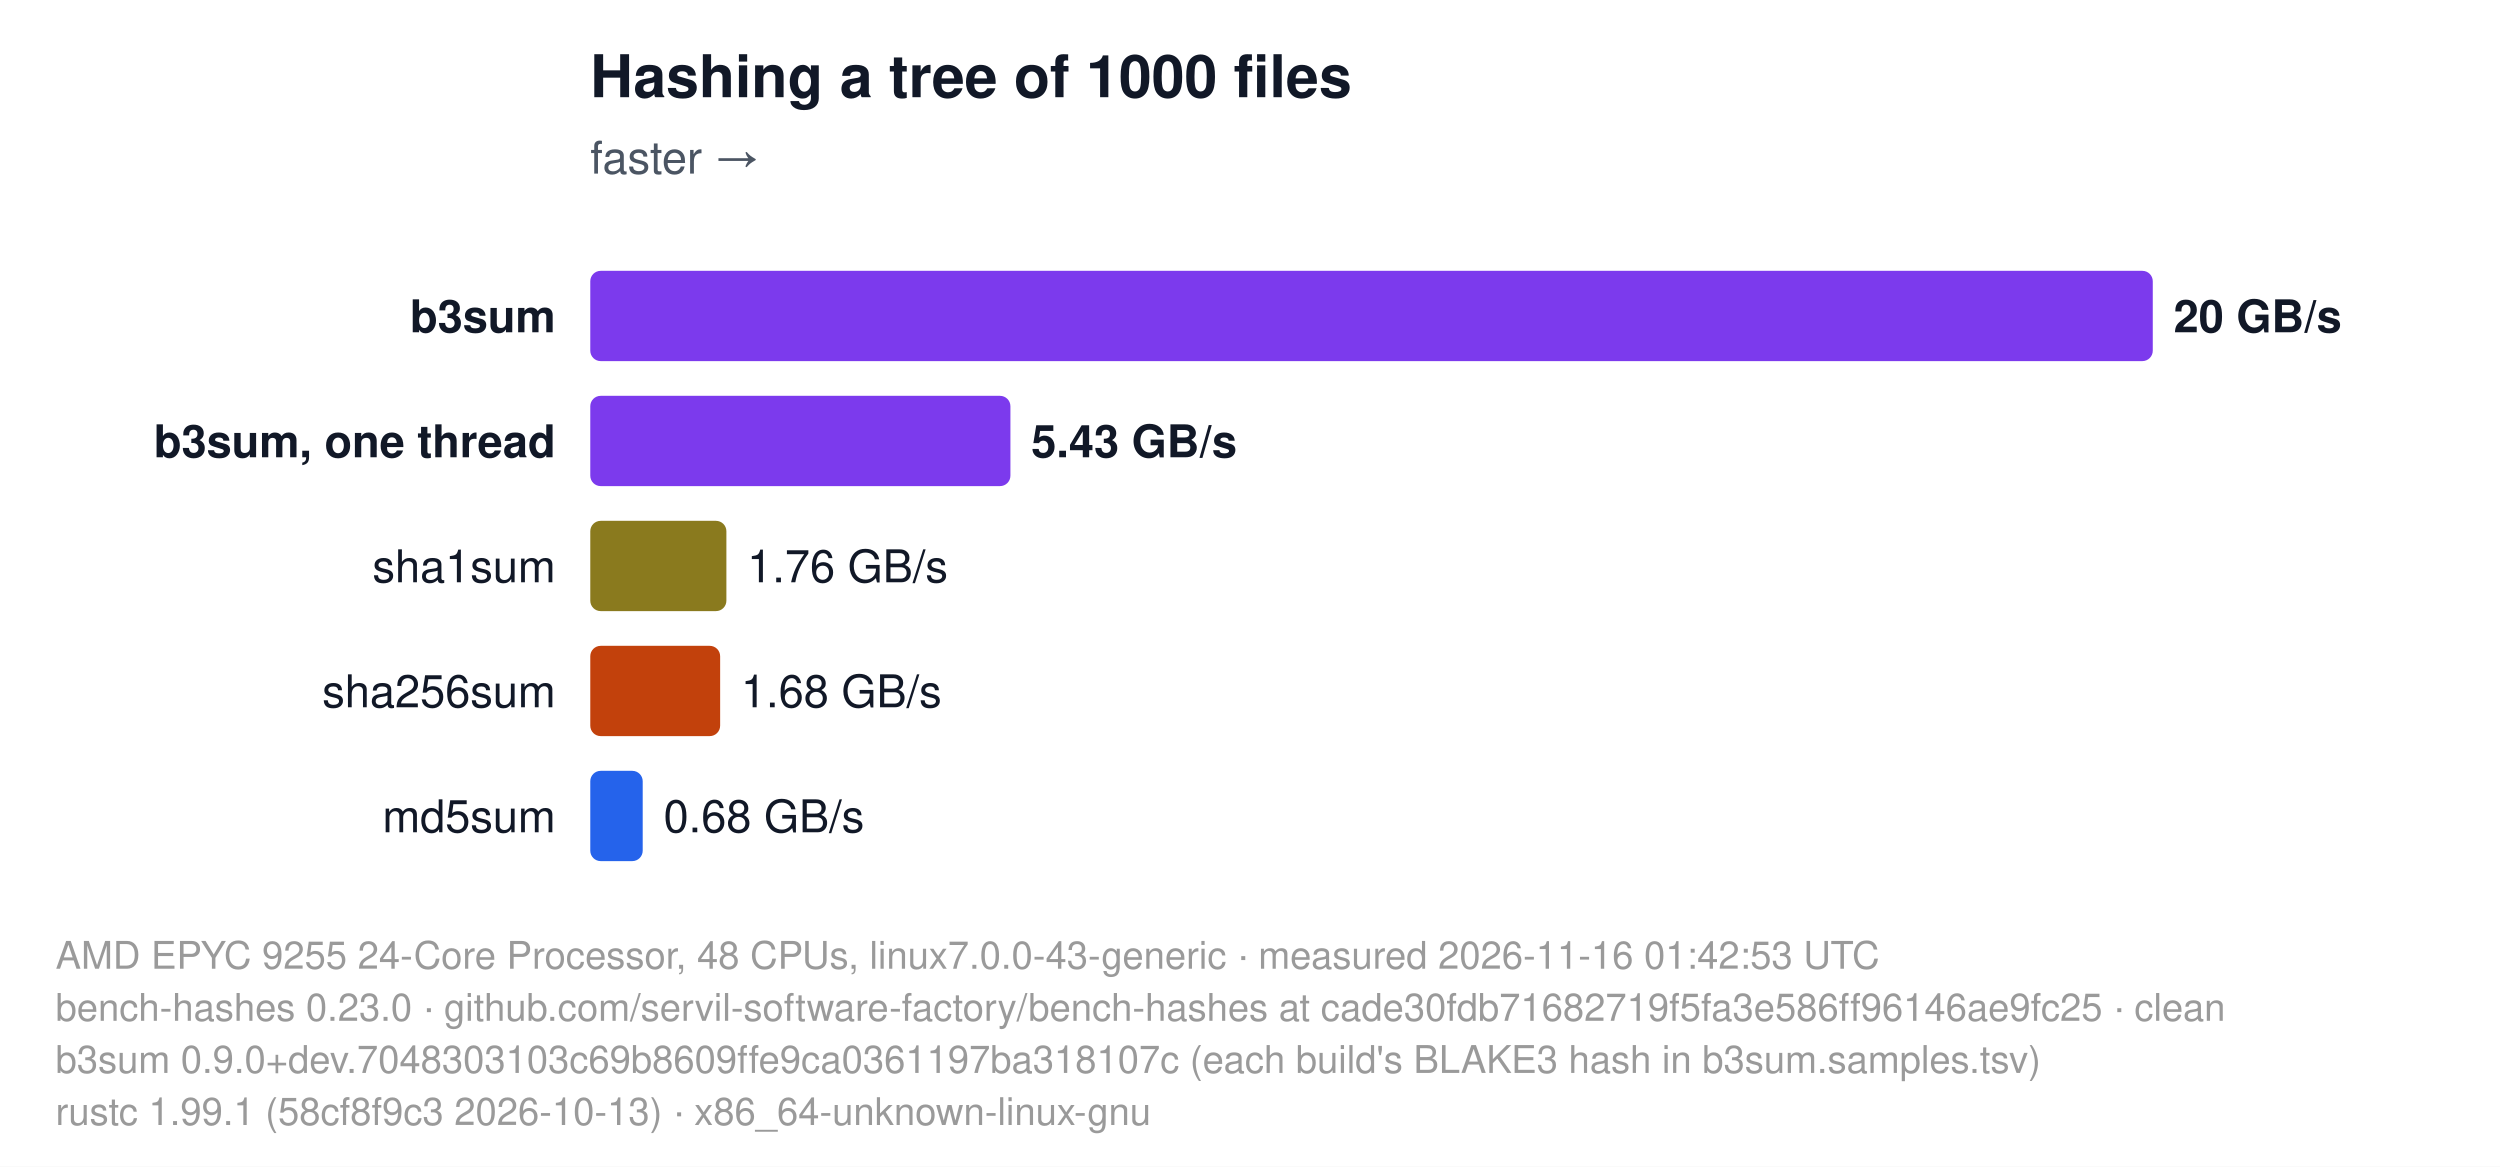
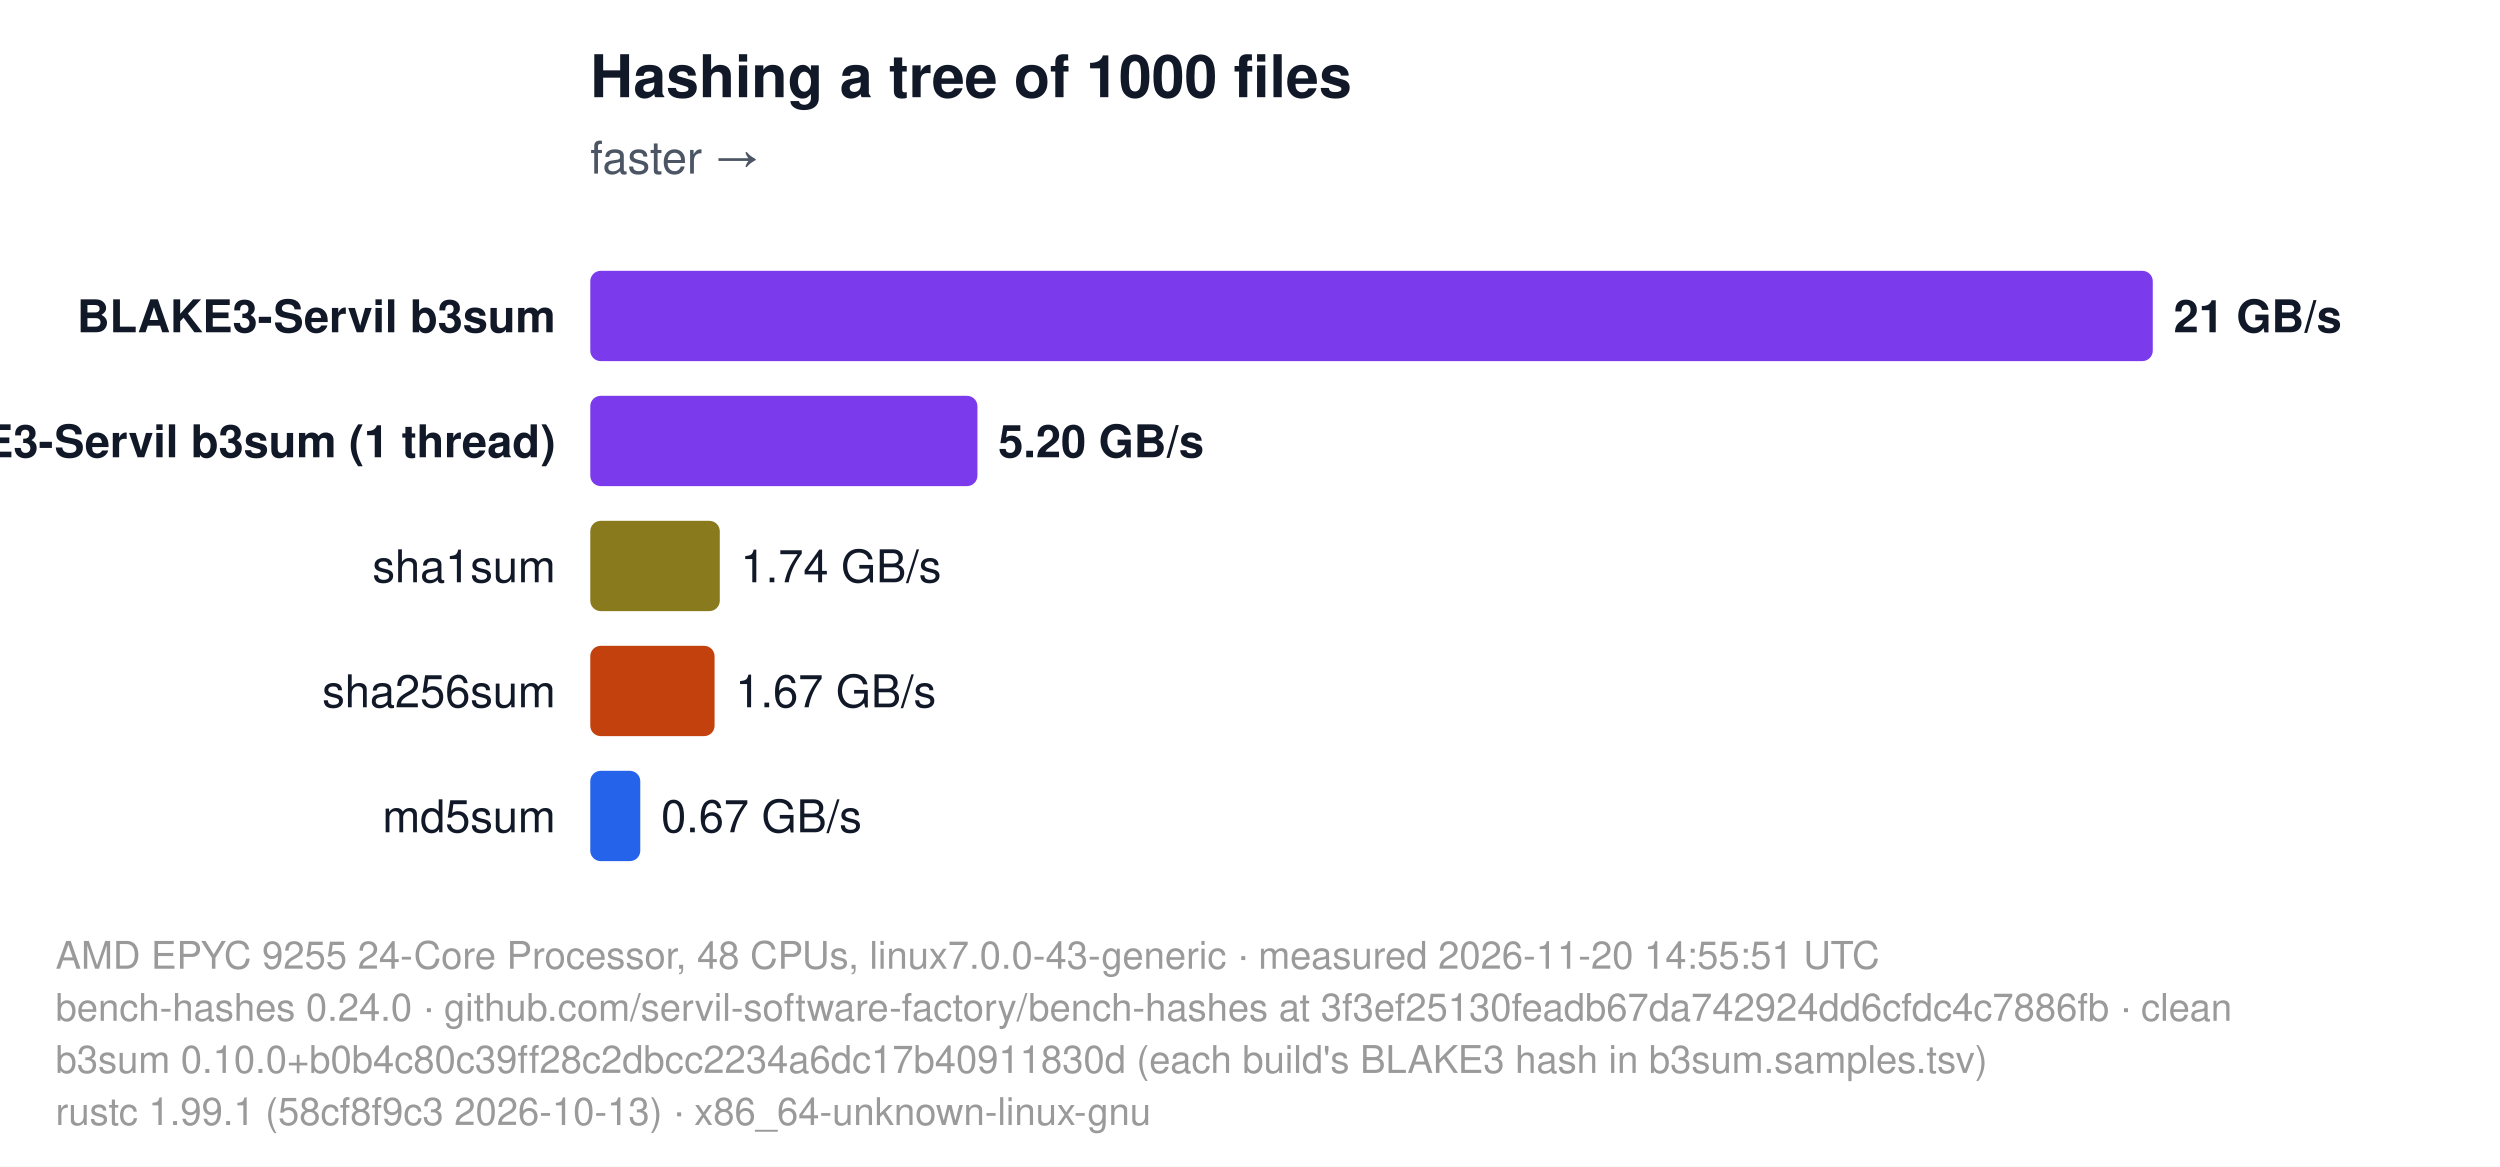
<svg xmlns="http://www.w3.org/2000/svg" width="720" height="336" viewBox="0 0 720 336" font-family="-apple-system, BlinkMacSystemFont, 'Segoe UI', Helvetica, Arial, sans-serif">
  <rect width="720" height="336" fill="#ffffff" />
  <text x="170" y="28" font-size="17" font-weight="600" fill="#111827">Hashing a tree of 1000 files</text>
  <text x="170" y="50" font-size="13" fill="#4b5563">faster →</text>
-   <text x="160" y="95.7" font-size="13" fill="#111827" text-anchor="end" font-weight="600">b3sum</text>
+   <text x="160" y="95.7" font-size="13" fill="#111827" text-anchor="end" font-weight="600">BLAKE3-Servil b3sum</text>
  <rect x="170" y="78" width="450.0" height="26" rx="3" fill="#7c3aed" />
-   <text x="626.0" y="95.7" font-size="13" fill="#111827" font-weight="600">20 GB/s</text>
-   <text x="160" y="131.7" font-size="13" fill="#111827" text-anchor="end" font-weight="600">b3sum, one thread</text>
-   <rect x="170" y="114" width="121.0" height="26" rx="3" fill="#7c3aed" />
-   <text x="297.0" y="131.7" font-size="13" fill="#111827" font-weight="600">5.43 GB/s</text>
+   <text x="626.0" y="95.7" font-size="13" fill="#111827" font-weight="600">21 GB/s</text>
+   <text x="160" y="131.7" font-size="13" fill="#111827" text-anchor="end" font-weight="600">BLAKE3-Servil b3sum (1 thread)</text>
+   <rect x="170" y="114" width="111.5" height="26" rx="3" fill="#7c3aed" />
+   <text x="287.5" y="131.7" font-size="13" fill="#111827" font-weight="600">5.20 GB/s</text>
  <text x="160" y="167.7" font-size="13" fill="#111827" text-anchor="end">sha1sum</text>
-   <rect x="170" y="150" width="39.2" height="26" rx="3" fill="#8a7a1e" />
-   <text x="215.2" y="167.7" font-size="13" fill="#111827">1.76 GB/s</text>
+   <rect x="170" y="150" width="37.3" height="26" rx="3" fill="#8a7a1e" />
+   <text x="213.3" y="167.7" font-size="13" fill="#111827">1.74 GB/s</text>
  <text x="160" y="203.7" font-size="13" fill="#111827" text-anchor="end">sha256sum</text>
-   <rect x="170" y="186" width="37.4" height="26" rx="3" fill="#c2410c" />
-   <text x="213.4" y="203.7" font-size="13" fill="#111827">1.68 GB/s</text>
+   <rect x="170" y="186" width="35.8" height="26" rx="3" fill="#c2410c" />
+   <text x="211.8" y="203.7" font-size="13" fill="#111827">1.67 GB/s</text>
  <text x="160" y="239.7" font-size="13" fill="#111827" text-anchor="end">md5sum</text>
-   <rect x="170" y="222" width="15.1" height="26" rx="3" fill="#2563eb" />
-   <text x="191.1" y="239.7" font-size="13" fill="#111827">0.68 GB/s</text>
-   <text x="16" y="279.0" font-size="11" fill="#9a9a9a">AMD EPYC 9255 24-Core Processor, 48 CPUs, linux7.0.0-43-generic · measured 2026-11-16 01:42:53 UTC</text>
-   <text x="16" y="294.0" font-size="11" fill="#9a9a9a">bench-hashes 0.23.0 · github.com/servil-software-factory/bench-hashes at cade30fdb71682719f5fa3e586ff96146ae9fc25 · clean</text>
-   <text x="16" y="309.0" font-size="11" fill="#9a9a9a">b3sum 0.9.0+dev.7048303103c69b8609ffe9ca0361197ba318107c (each build's BLAKE3 hash in b3sum.samples.tsv)</text>
+   <rect x="170" y="222" width="14.4" height="26" rx="3" fill="#2563eb" />
+   <text x="190.4" y="239.7" font-size="13" fill="#111827">0.67 GB/s</text>
+   <text x="16" y="279.0" font-size="11" fill="#9a9a9a">AMD EPYC 9255 24-Core Processor, 48 CPUs, linux7.0.0-43-generic · measured 2026-11-20 14:55:51 UTC</text>
+   <text x="16" y="294.0" font-size="11" fill="#9a9a9a">bench-hashes 0.24.0 · github.com/servil-software-factory/bench-hashes at 3f3ef25130feadb67da742924dd6cfdc4c7886fb · clean</text>
+   <text x="16" y="309.0" font-size="11" fill="#9a9a9a">b3sum 0.10.0+b0b4c80c39ff28c2dbcc2234a6dc17b40911830d (each build's BLAKE3 hash in b3sum.samples.tsv)</text>
  <text x="16" y="324.0" font-size="11" fill="#9a9a9a">rustc 1.99.1 (58cf8f9c3 2026-10-13) · x86_64-unknown-linux-gnu</text>
</svg>
